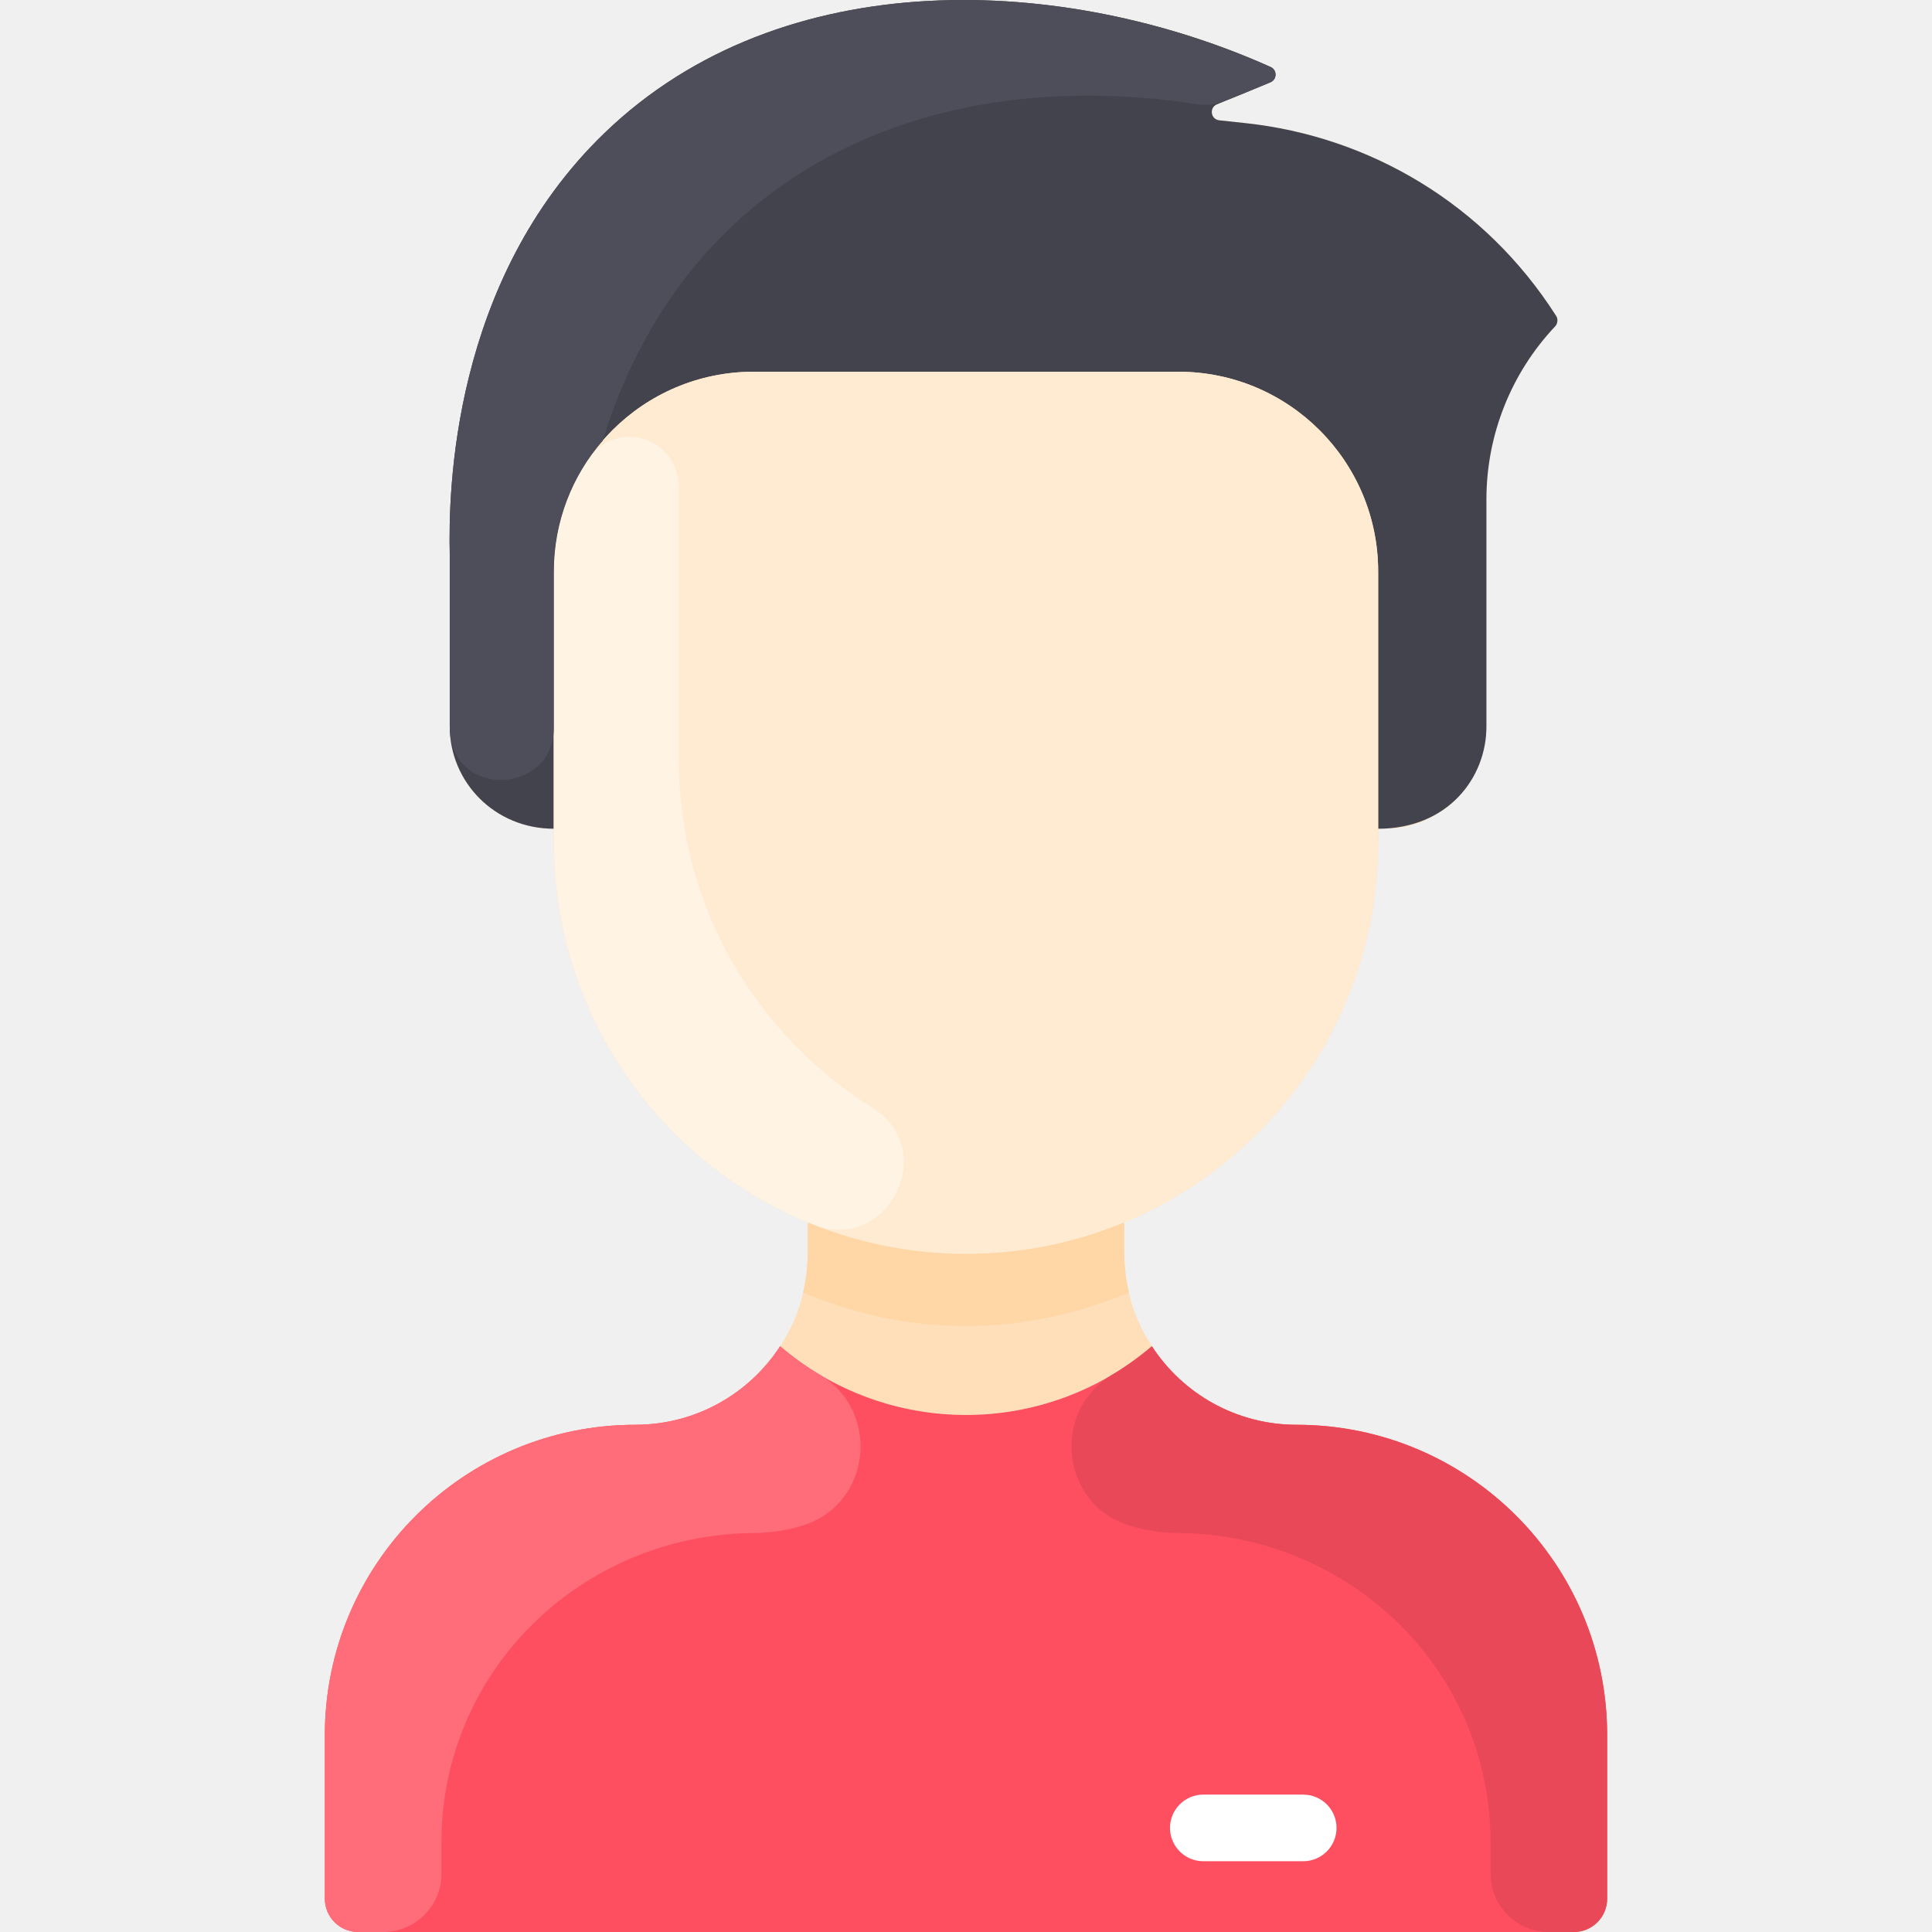
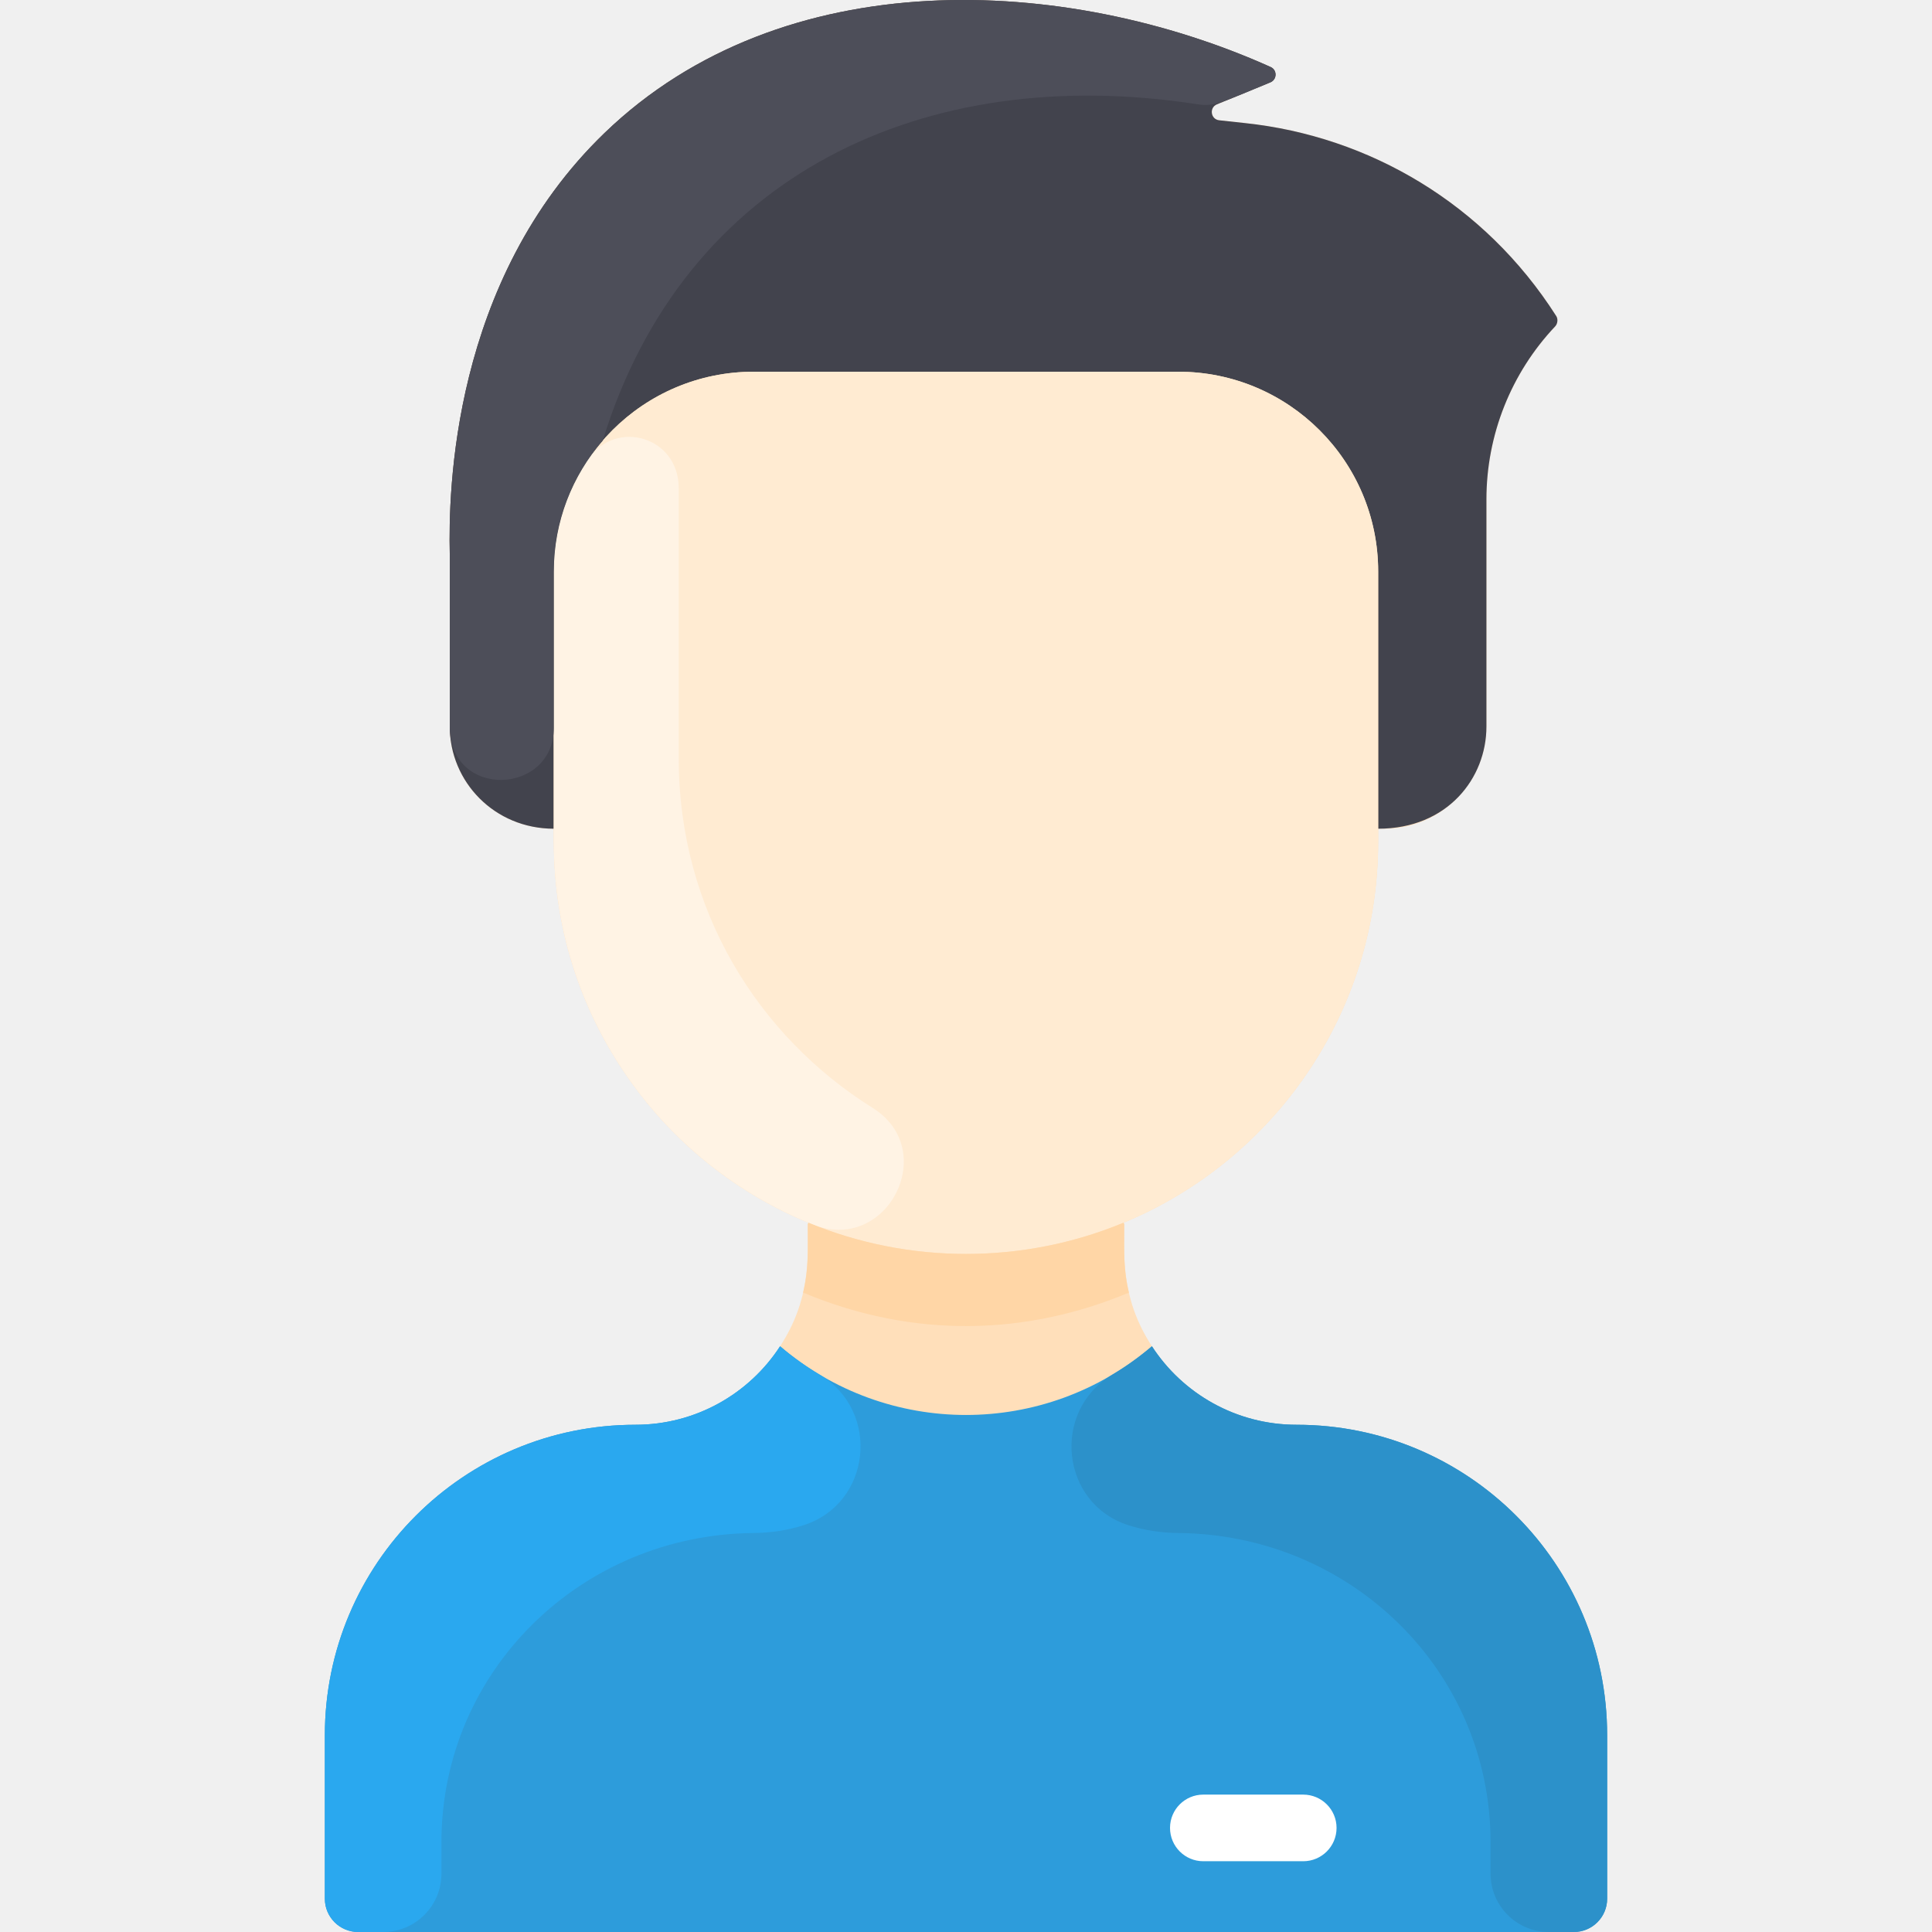
- <svg xmlns="http://www.w3.org/2000/svg" id="Layer_1" enable-background="new 0 0 464.056 464.056" height="35" viewBox="0 0 464.056 464.056" width="35">
-   <path d="m386.028 416.796v39.26c0 4.42-3.58 8-8 8h-292c-4.42 0-8-3.58-8-8v-39.26c0-41.19 33.39-74.56 74.59-74.57 14.56-.01 27.38-7.5 34.76-18.86 7.414-11.394 6.65-21.302 6.65-29.31l.15-.37c-35.9-14.86-61.15-50.23-61.15-91.5v-3.13c-14.255 0-25-11.265-25-24.54v-41.56c-.32-14.47.34-65.5 37.2-101.03 42.86-41.31 110.78-37.93 159.98-15.83 1.6.72 1.55 3.01-.07 3.68l-12.83 5.28c-1.92.79-1.51 3.62.55 3.84l6.23.67c29.83 3.19 57.54 19.39 74.72 46.35.46.73.33 1.84-.26 2.47-10.6 11.21-16.52 26.09-16.52 41.56v54.57c0 13.55-10.99 24.54-24.54 24.54h-1.46v3.13c0 41.27-25.25 76.64-61.15 91.5l.15.37c0 7.777-.827 17.82 6.65 29.31 7.38 11.36 20.2 18.85 34.76 18.86 41.2.01 74.59 33.38 74.59 74.57z" fill="#ffdfba" />
-   <path d="m386.028 416.796v39.26c0 4.418-3.582 8-8 8h-292c-4.418 0-8-3.582-8-8v-39.26c0-41.19 33.395-74.555 74.585-74.57 14.564-.005 27.387-7.504 34.765-18.86 25.754 22.002 63.531 22.015 89.3 0 7.377 11.356 20.201 18.855 34.765 18.86 41.19.015 74.585 33.38 74.585 74.57z" fill="#fe4f60" />
-   <path d="m373.804 75.921c.464.729.334 1.833-.259 2.461-10.597 11.218-16.517 26.093-16.517 41.564v54.57c0 12.388-9.333 24.54-26 24.54v-61.77c0-26.51-21.49-48-48-48h-102c-26.51 0-48 21.49-48 48v61.77c-14.255 0-25-11.265-25-24.54v-41.56c-.32-14.47.34-65.5 37.2-101.03 42.857-41.311 110.784-37.929 159.976-15.827 1.6.719 1.558 3.01-.065 3.678l-12.831 5.282c-1.918.79-1.514 3.617.548 3.838l6.232.669c29.835 3.187 57.538 19.387 74.716 46.355z" fill="#42434d" />
-   <path d="m331.028 202.186c0 54.696-44.348 99-99 99-51.492 0-99-40.031-99-102.13v-61.77c0-26.51 21.49-48 48-48h102c26.51 0 48 21.49 48 48z" fill="#ffebd2" />
-   <path d="m313.028 447.056h-24c-4.418 0-8-3.582-8-8s3.582-8 8-8h24c4.418 0 8 3.582 8 8s-3.581 8-8 8z" fill="#fff" />
-   <path d="m209.612 266.114c16.277 10.183 3.442 35.156-14.376 28.004-36.634-14.704-62.208-50.404-62.208-91.932v-64.9c0-10.084 3.11-19.442 8.422-27.168 6.514-9.473 21.578-5.288 21.578 7.168v64.9c0 36.51 19.192 66.79 46.584 83.928z" fill="#fff3e4" />
-   <path d="m271.158 310.476c-24.637 10.313-51.712 11.113-78.26 0 1.356-5.626 1.13-9.27 1.13-16.42l.15-.37c24.082 9.996 51.571 10.016 75.7 0l.15.37c0 7.153-.226 10.796 1.13 16.42z" fill="#ffd6a6" />
-   <path d="m192.91 366.383c-3.698 1.163-7.664 1.804-11.916 1.841-41.296.364-74.966 33.017-74.966 74.315v7.517c0 7.732-6.268 14-14 14h-6c-4.418 0-8-3.582-8-8v-39.26c0-41.191 33.395-74.555 74.585-74.57 14.564-.005 27.387-7.504 34.765-18.86 2.974 2.54 6.158 4.823 9.512 6.822 14.753 8.791 12.402 31.044-3.98 36.195z" fill="#ff6d7a" />
-   <path d="m271.146 366.383c3.698 1.163 7.664 1.804 11.916 1.841 41.296.364 74.966 33.017 74.966 74.315v7.517c0 7.732 6.268 14 14 14h6c4.418 0 8-3.582 8-8v-39.26c0-41.191-33.395-74.555-74.585-74.57-14.564-.005-27.387-7.504-34.765-18.86-2.974 2.54-6.158 4.823-9.512 6.822-14.752 8.791-12.402 31.044 3.98 36.195z" fill="#e84857" />
-   <path d="m305.138 19.776c-11.758 4.839-13.434 5.906-17.508 5.274-65.674-10.18-123.294 16.993-142.862 80.786v.01c-7.32 8.42-11.74 19.42-11.74 31.44v37.523c0 16.188-25 17.315-25-.293v-41.56c-.32-14.47.34-65.5 37.2-101.03 42.86-41.31 110.78-37.93 159.98-15.83 1.6.72 1.55 3.01-.07 3.68z" fill="#4d4e59" />
+ <svg xmlns="http://www.w3.org/2000/svg" width="35" height="35" viewBox="0 0 35 35" fill="none">
+   <g clip-path="url(#clip0_3_2)">
+     <path d="M29.115 31.436V34.397C29.115 34.73 28.845 35 28.512 35H6.488C6.155 35 5.885 34.73 5.885 34.397V31.436C5.885 28.329 8.403 25.812 11.511 25.811C12.609 25.811 13.576 25.246 14.132 24.389C14.692 23.529 14.634 22.782 14.634 22.178L14.645 22.15C11.938 21.03 10.033 18.362 10.033 15.249V15.013C8.958 15.013 8.148 14.164 8.148 13.162V10.028C8.124 8.936 8.173 5.088 10.953 2.408C14.186 -0.708 19.309 -0.453 23.019 1.214C23.14 1.268 23.136 1.441 23.014 1.492L22.046 1.89C21.902 1.949 21.933 2.163 22.088 2.179L22.558 2.23C24.808 2.471 26.898 3.692 28.193 5.726C28.228 5.781 28.218 5.865 28.174 5.912C27.374 6.758 26.928 7.88 26.928 9.047V13.162C26.928 14.184 26.099 15.013 25.077 15.013H24.967V15.249C24.967 18.362 23.062 21.03 20.355 22.15L20.366 22.178C20.366 22.765 20.304 23.522 20.868 24.389C21.424 25.246 22.391 25.811 23.489 25.811C26.597 25.812 29.115 28.329 29.115 31.436Z" fill="#FFDFBA" />
+     <path d="M29.115 31.436V34.397C29.115 34.73 28.845 35 28.512 35H6.488C6.155 35 5.885 34.73 5.885 34.397V31.436C5.885 28.329 8.404 25.812 11.51 25.811C12.609 25.811 13.576 25.245 14.132 24.389C16.075 26.048 18.924 26.049 20.868 24.389C21.424 25.245 22.391 25.811 23.49 25.811C26.596 25.812 29.115 28.329 29.115 31.436Z" fill="#2D9CDB" />
+     <path d="M28.193 5.726C28.228 5.781 28.218 5.864 28.174 5.912C27.374 6.758 26.928 7.88 26.928 9.047V13.162C26.928 14.097 26.224 15.013 24.967 15.013V10.354C24.967 8.355 23.346 6.734 21.346 6.734H13.653C11.654 6.734 10.033 8.355 10.033 10.354V15.013C8.958 15.013 8.148 14.164 8.148 13.162V10.028C8.124 8.936 8.173 5.088 10.953 2.408C14.186 -0.708 19.309 -0.453 23.019 1.214C23.14 1.268 23.137 1.441 23.014 1.492L22.046 1.89C21.902 1.95 21.932 2.163 22.088 2.179L22.558 2.23C24.808 2.47 26.897 3.692 28.193 5.726Z" fill="#42434D" />
+     <path d="M24.967 15.249C24.967 19.375 21.622 22.716 17.5 22.716C13.616 22.716 10.033 19.697 10.033 15.013V10.354C10.033 8.355 11.654 6.734 13.653 6.734H21.346C23.346 6.734 24.967 8.355 24.967 10.354V15.249Z" fill="#FFEBD2" />
+     <path d="M23.609 33.718H21.799C21.466 33.718 21.196 33.448 21.196 33.114C21.196 32.781 21.466 32.511 21.799 32.511H23.609C23.942 32.511 24.213 32.781 24.213 33.114C24.213 33.448 23.942 33.718 23.609 33.718Z" fill="white" />
+     <path d="M15.809 20.071C17.037 20.839 16.069 22.722 14.725 22.183C11.962 21.074 10.033 18.381 10.033 15.249V10.354C10.033 9.594 10.268 8.888 10.668 8.305C11.16 7.591 12.296 7.906 12.296 8.846V13.741C12.296 16.494 13.743 18.778 15.809 20.071Z" fill="#FFF3E4" />
+     <path d="M20.451 23.417C18.593 24.195 16.551 24.255 14.549 23.417C14.651 22.992 14.634 22.718 14.634 22.178L14.645 22.15C16.462 22.904 18.535 22.906 20.355 22.15L20.366 22.178C20.366 22.718 20.349 22.992 20.451 23.417Z" fill="#FFD6A6" />
+     <path d="M14.55 27.633C14.271 27.721 13.972 27.769 13.651 27.772C10.536 27.8 7.997 30.262 7.997 33.377V33.944C7.997 34.527 7.524 35 6.941 35H6.488C6.155 35 5.885 34.73 5.885 34.397V31.436C5.885 28.329 8.404 25.812 11.51 25.811C12.609 25.811 13.576 25.245 14.132 24.389C14.357 24.581 14.597 24.753 14.85 24.903C15.963 25.566 15.785 27.245 14.55 27.633Z" fill="#2AA8EF" />
+     <path d="M20.45 27.633C20.729 27.721 21.028 27.769 21.349 27.772C24.464 27.8 27.003 30.262 27.003 33.377V33.944C27.003 34.527 27.476 35 28.059 35H28.512C28.845 35 29.115 34.73 29.115 34.397V31.436C29.115 28.329 26.596 25.812 23.49 25.811C22.391 25.811 21.424 25.245 20.868 24.389C20.643 24.581 20.403 24.753 20.15 24.903C19.038 25.566 19.215 27.245 20.45 27.633Z" fill="#2C91CA" />
+     <path d="M23.014 1.492C22.127 1.857 22.001 1.937 21.694 1.889C16.74 1.122 12.395 3.171 10.919 7.982V7.983C10.367 8.618 10.033 9.448 10.033 10.354V13.184C10.033 14.405 8.148 14.49 8.148 13.162V10.028C8.124 8.936 8.173 5.088 10.953 2.408C14.186 -0.708 19.309 -0.453 23.019 1.214C23.14 1.268 23.136 1.441 23.014 1.492Z" fill="#4D4E59" />
+   </g>
+   <defs>
+     <clipPath id="clip0_3_2">
+       <rect width="35" height="35" fill="white" />
+     </clipPath>
+   </defs>
</svg>
